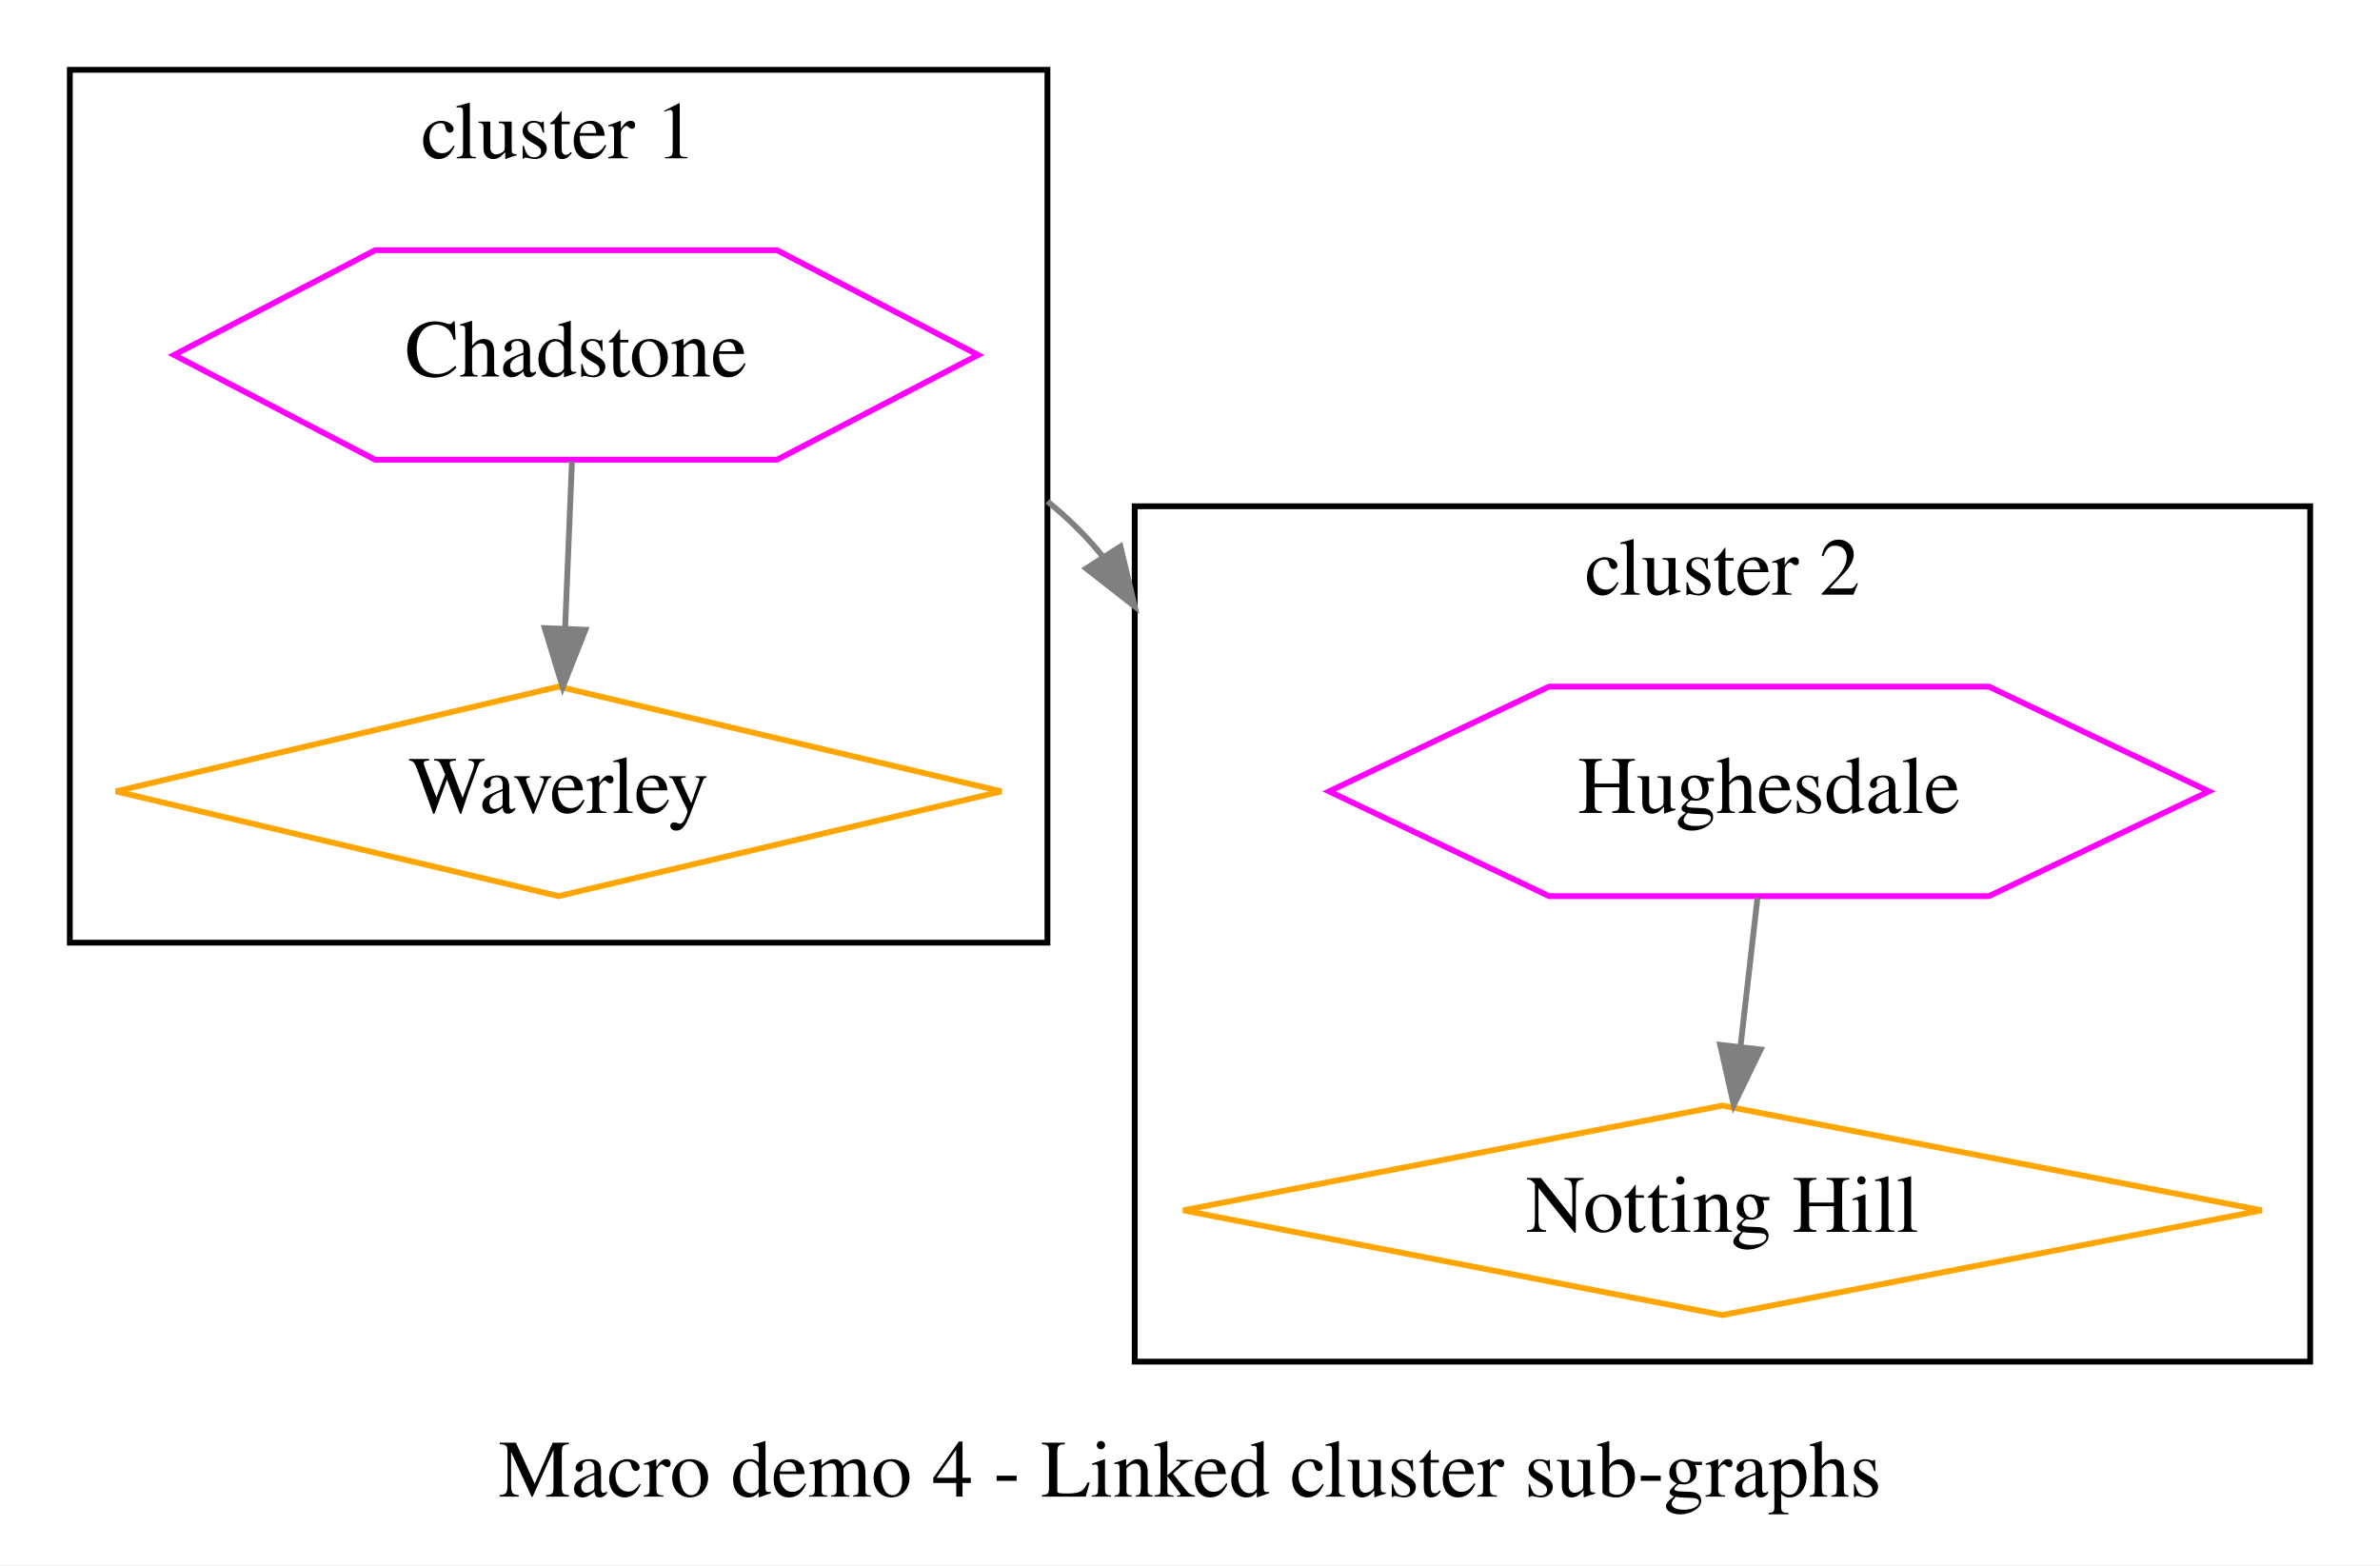
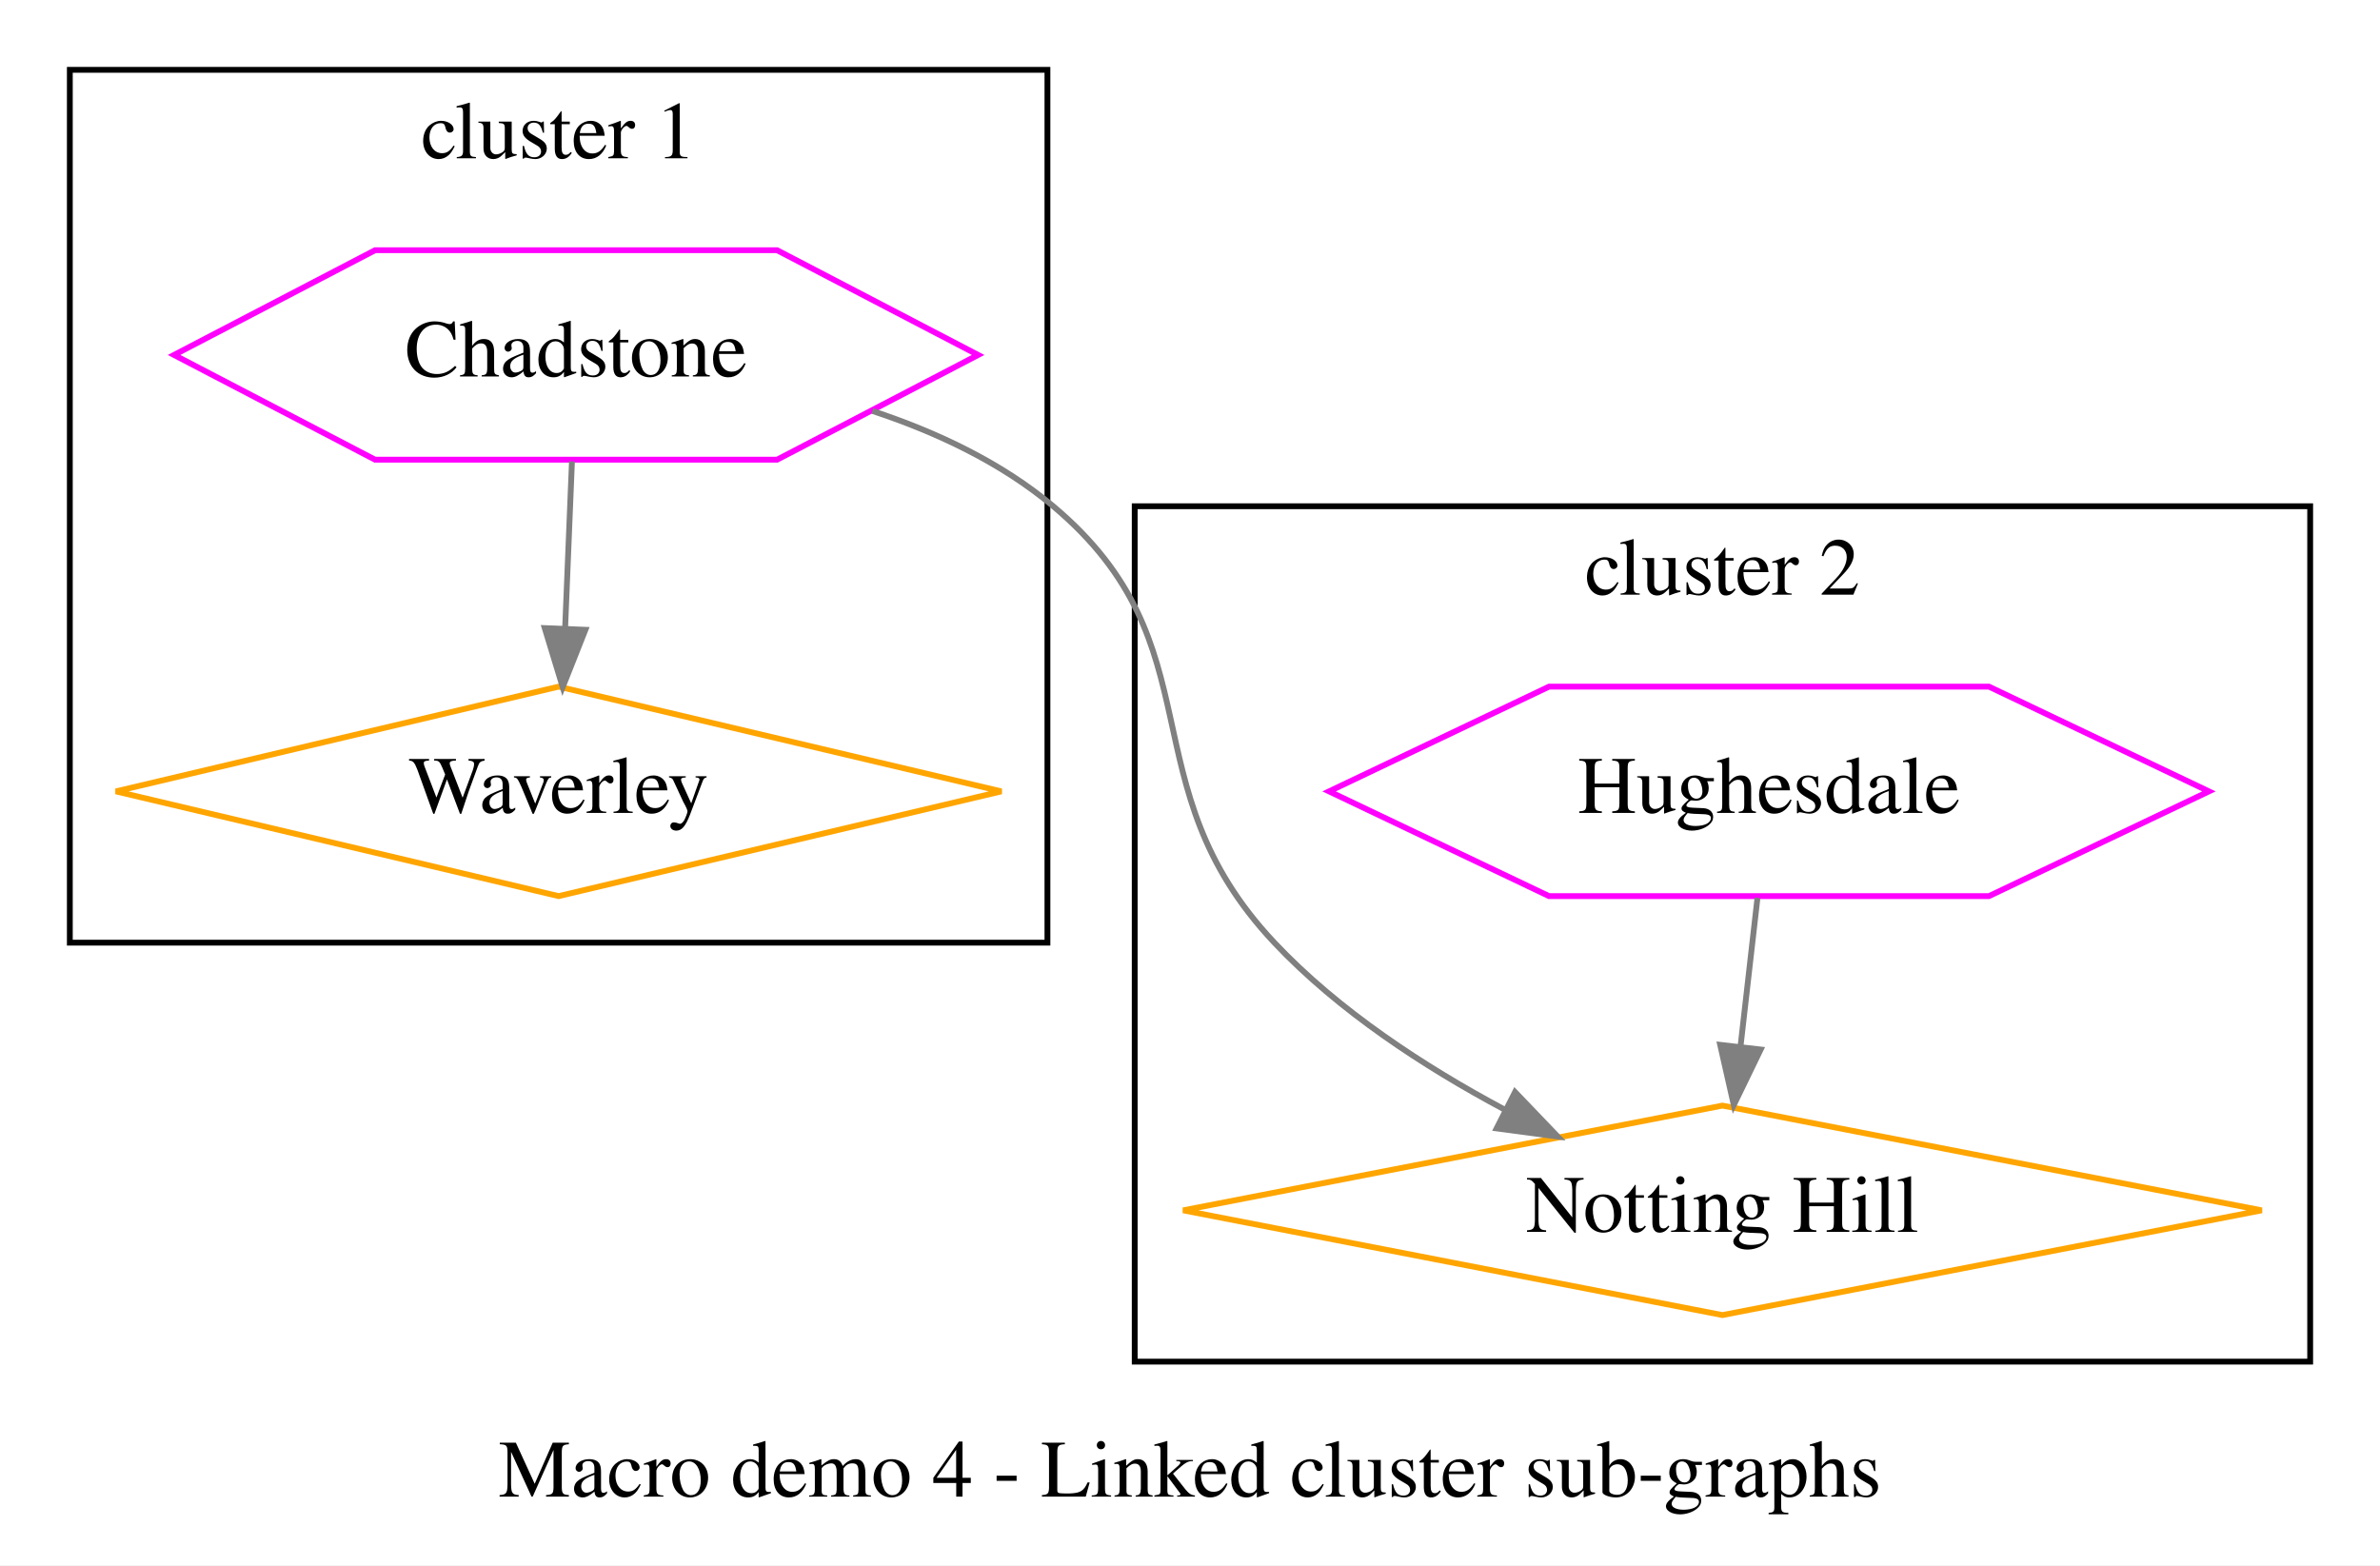
<svg xmlns="http://www.w3.org/2000/svg" width="409pt" height="269pt" viewBox="0.00 0.00 409.00 269.00">
  <g id="graph0" class="graph" transform="scale(1 1) rotate(0) translate(4 265)">
    <polygon fill="white" stroke="transparent" points="-4,4 -4,-265 405,-265 405,4 -4,4" />
    <text text-anchor="middle" x="200.5" y="-7.8" font-family="Times,serif" font-size="14.00">Macro demo 4 - Linked cluster sub-graphs</text>
    <g id="clust1" class="cluster">
      <polygon fill="none" stroke="black" points="8,-103 8,-253 176,-253 176,-103 8,-103" />
      <text text-anchor="middle" x="92" y="-237.8" font-family="Times,serif" font-size="14.00">cluster 1</text>
    </g>
    <g id="clust2" class="cluster">
      <polygon fill="none" stroke="black" points="191,-31 191,-178 393,-178 393,-31 191,-31" />
      <text text-anchor="middle" x="292" y="-162.8" font-family="Times,serif" font-size="14.00">cluster 2</text>
    </g>
    <g id="node1" class="node">
      <polygon fill="none" stroke="magenta" points="164.09,-204 129.54,-222 60.46,-222 25.91,-204 60.46,-186 129.54,-186 164.09,-204" />
      <text text-anchor="middle" x="95" y="-200.3" font-family="Times,serif" font-size="14.00">Chadstone</text>
    </g>
    <g id="node2" class="node">
      <polygon fill="none" stroke="orange" points="92,-147 15.92,-129 92,-111 168.08,-129 92,-147" />
      <text text-anchor="middle" x="92" y="-125.3" font-family="Times,serif" font-size="14.00">Waverley</text>
    </g>
    <g id="edge1" class="edge">
      <path fill="none" stroke="grey" d="M94.29,-185.7C93.94,-177.18 93.51,-166.72 93.12,-157.17" />
      <polygon fill="grey" stroke="grey" points="96.6,-156.77 92.7,-146.92 89.61,-157.06 96.6,-156.77" />
    </g>
    <g id="node4" class="node">
      <polygon fill="none" stroke="orange" points="292,-75 199.33,-57 292,-39 384.67,-57 292,-75" />
      <text text-anchor="middle" x="292" y="-53.3" font-family="Times,serif" font-size="14.00">Notting Hill</text>
    </g>
    <g id="edge3" class="edge">
-       <path fill="none" stroke="grey" d="M176,-178.83C176.33,-178.55 176.67,-178.28 177,-178 180.42,-175.13 183.19,-172.26 185.48,-169.4" />
-       <polygon fill="grey" stroke="grey" points="188.55,-171.08 191,-160.78 182.66,-167.31 188.55,-171.08" />
+       <path fill="none" stroke="grey" d="M145.91,-194.38C157.03,-190.71 168.11,-185.47 177,-178 205.61,-153.96 189.38,-130.2 215,-103 226.04,-91.28 240.82,-81.65 254.48,-74.36" />
+       <polygon fill="grey" stroke="grey" points="256.36,-77.33 263.69,-69.68 253.19,-71.08 256.36,-77.33" />
    </g>
    <g id="node3" class="node">
      <polygon fill="none" stroke="magenta" points="375.6,-129 337.8,-147 262.2,-147 224.4,-129 262.2,-111 337.8,-111 375.6,-129" />
      <text text-anchor="middle" x="300" y="-125.3" font-family="Times,serif" font-size="14.00">Hughesdale</text>
    </g>
    <g id="edge2" class="edge">
      <path fill="none" stroke="grey" d="M298.02,-110.7C297.14,-102.98 296.08,-93.71 295.1,-85.11" />
      <polygon fill="grey" stroke="grey" points="298.57,-84.64 293.95,-75.1 291.61,-85.44 298.57,-84.64" />
    </g>
  </g>
</svg>
